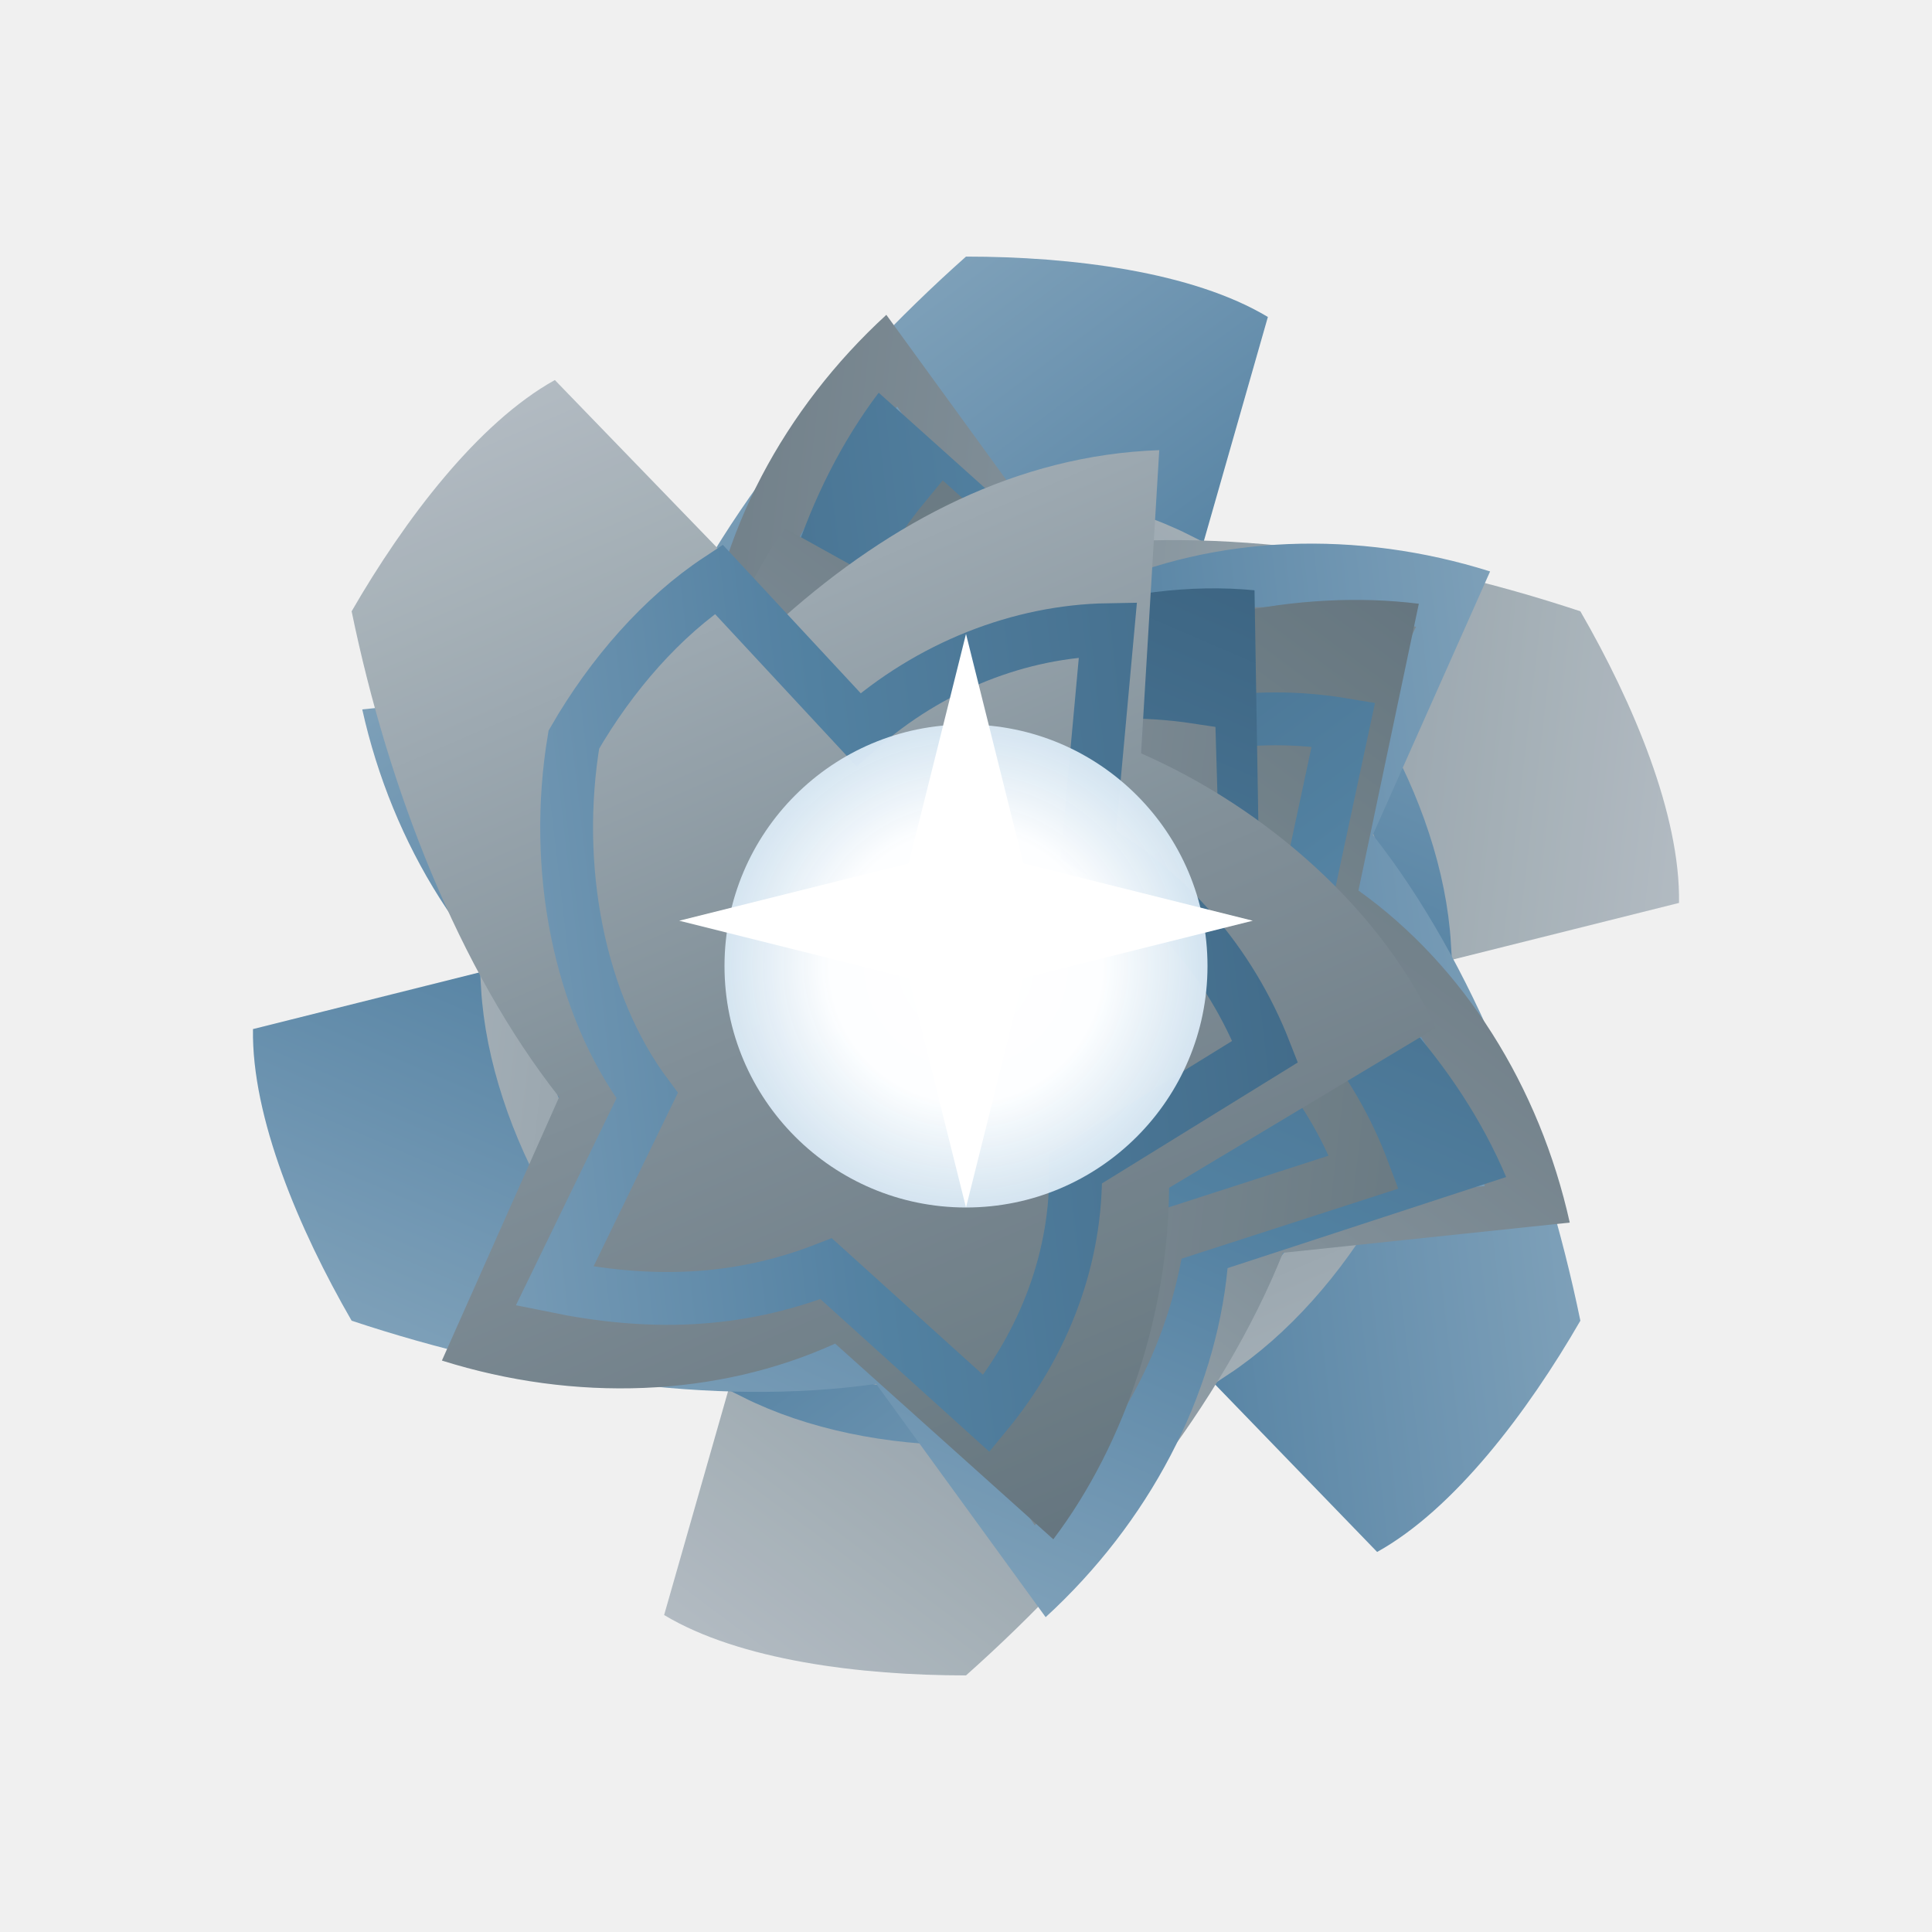
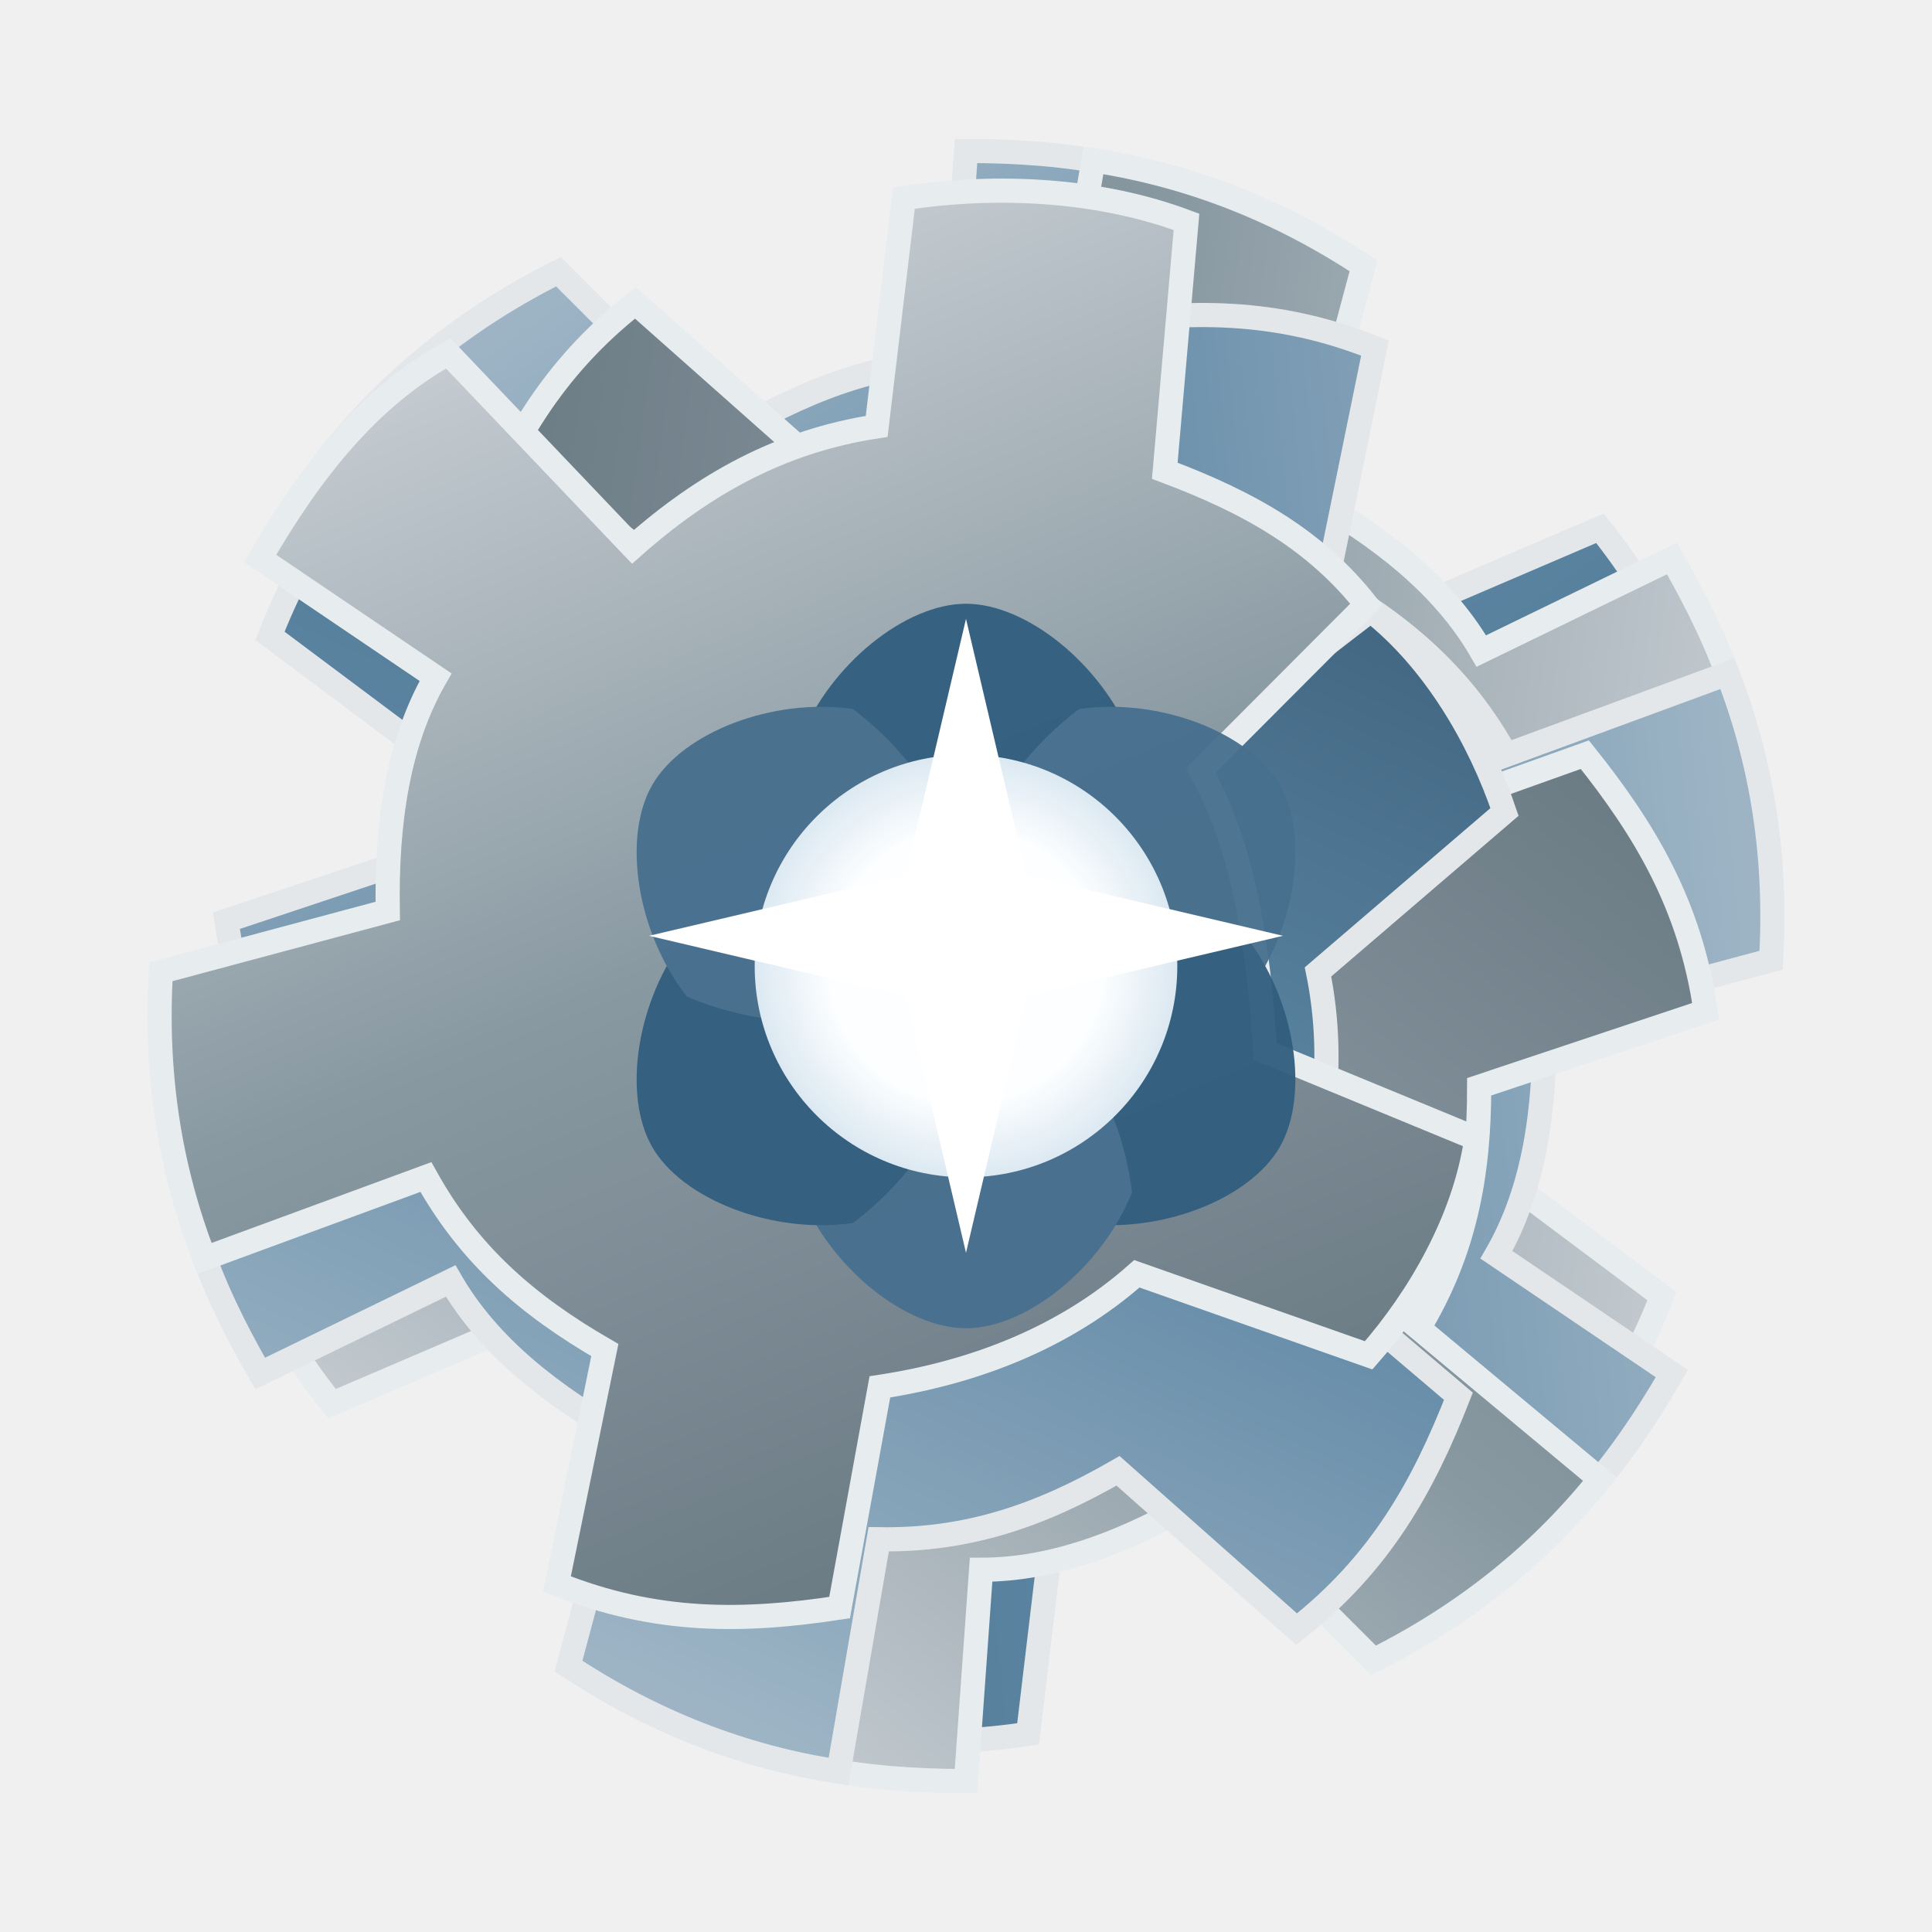
<svg xmlns="http://www.w3.org/2000/svg" viewBox="0 0 128 128" fill="none">
  <defs>
-     <linearGradient id="petalBlue" x1="30" y1="18" x2="100" y2="112" gradientUnits="userSpaceOnUse">
-       <stop stop-color="#97B3C8" />
-       <stop offset="0.42" stop-color="#4F7E9F" />
-       <stop offset="1" stop-color="#284D6A" />
+     <linearGradient id="ribbonBlue" x1="34" y1="18" x2="100" y2="110" gradientUnits="userSpaceOnUse">
+       <stop stop-color="#9FB5C6" />
+       <stop offset="0.45" stop-color="#5A84A2" />
+       <stop offset="1" stop-color="#294D69" />
    </linearGradient>
-     <linearGradient id="petalSteel" x1="96" y1="22" x2="32" y2="108" gradientUnits="userSpaceOnUse">
-       <stop stop-color="#B7C0C7" />
-       <stop offset="0.48" stop-color="#7E8D96" />
-       <stop offset="1" stop-color="#566771" />
+     <linearGradient id="ribbonSteel" x1="95" y1="22" x2="30" y2="106" gradientUnits="userSpaceOnUse">
+       <stop stop-color="#C6CDD2" />
+       <stop offset="0.42" stop-color="#8797A0" />
+       <stop offset="1" stop-color="#5C6C76" />
    </linearGradient>
-     <radialGradient id="coreGlow" cx="0" cy="0" r="1" gradientUnits="userSpaceOnUse" gradientTransform="translate(64 64) rotate(90) scale(25)">
+     <radialGradient id="coreGlow" cx="0" cy="0" r="1" gradientUnits="userSpaceOnUse" gradientTransform="translate(64 64) rotate(90) scale(24)">
      <stop stop-color="#FFFFFF" />
-       <stop offset="0.36" stop-color="#FDFEFF" />
-       <stop offset="0.64" stop-color="#D8E8F4" stop-opacity="0.96" />
-       <stop offset="1" stop-color="#325E7E" stop-opacity="0.2" />
+       <stop offset="0.38" stop-color="#FCFEFF" />
+       <stop offset="0.68" stop-color="#D5E5F1" stop-opacity="0.95" />
+       <stop offset="1" stop-color="#2F5C7D" stop-opacity="0.16" />
    </radialGradient>
-     <path id="petal" d="M64 17C71 17 79 18 84 21L78 42C87 45 95 50 100 58L82 67C83 76 81 86 76 93L58 83C51 87 42 89 34 88L38 69C31 64 26 56 24 47L43 45C47 35 55 25 64 17Z" />
-     <path id="petalInner" d="M64 34C69 34 74 35 78 37L74 50C80 52 85 56 88 61L75 67C75 73 73 79 69 84L56 77C51 80 45 81 39 80L42 66C37 62 34 57 32 51L46 50C49 43 56 37 64 34Z" />
+     <path id="outerRibbon" d="M64 10C71 10 77 11 82 14L77 31C83 33 88 36 92 41L106 35C110 40 113 46 114 52L99 59C100 65 100 70 98 75L83 71C80 76 75 80 69 84L71 99C66 101 60 101 55 100L52 84C46 82 41 78 37 73L23 78C19 73 16 68 15 61L30 56C30 50 31 45 34 40L22 30C26 25 31 21 37 18L48 29C53 26 58 24 63 24L64 10Z" />
+     <path id="innerPetal" d="M64 40C68 40 73 44 75 49C74 57 69 62 64 66C59 62 54 57 53 49C55 44 60 40 64 40Z" />
  </defs>
  <g opacity="0.98">
    <g transform="rotate(0 64 64)">
-       <use href="#petal" fill="url(#petalBlue)" />
-       <use href="#petalInner" fill="none" stroke="url(#petalSteel)" stroke-width="3.5" />
+       <use href="#outerRibbon" fill="url(#ribbonBlue)" />
+       <use href="#outerRibbon" fill="none" stroke="#E3E7EA" stroke-width="1.6" />
    </g>
    <g transform="rotate(60 64 64)">
-       <use href="#petal" fill="url(#petalSteel)" />
-       <use href="#petalInner" fill="none" stroke="url(#petalBlue)" stroke-width="3.5" />
+       <use href="#outerRibbon" fill="url(#ribbonSteel)" />
+       <use href="#outerRibbon" fill="none" stroke="#E7ECEF" stroke-width="1.6" />
    </g>
    <g transform="rotate(120 64 64)">
-       <use href="#petal" fill="url(#petalBlue)" />
-       <use href="#petalInner" fill="none" stroke="url(#petalSteel)" stroke-width="3.5" />
+       <use href="#outerRibbon" fill="url(#ribbonBlue)" />
+       <use href="#outerRibbon" fill="none" stroke="#E3E7EA" stroke-width="1.6" />
    </g>
    <g transform="rotate(180 64 64)">
-       <use href="#petal" fill="url(#petalSteel)" />
-       <use href="#petalInner" fill="none" stroke="url(#petalBlue)" stroke-width="3.5" />
+       <use href="#outerRibbon" fill="url(#ribbonSteel)" />
+       <use href="#outerRibbon" fill="none" stroke="#E7ECEF" stroke-width="1.6" />
    </g>
    <g transform="rotate(240 64 64)">
-       <use href="#petal" fill="url(#petalBlue)" />
-       <use href="#petalInner" fill="none" stroke="url(#petalSteel)" stroke-width="3.5" />
+       <use href="#outerRibbon" fill="url(#ribbonBlue)" />
+       <use href="#outerRibbon" fill="none" stroke="#E3E7EA" stroke-width="1.6" />
    </g>
    <g transform="rotate(300 64 64)">
-       <use href="#petal" fill="url(#petalSteel)" />
-       <use href="#petalInner" fill="none" stroke="url(#petalBlue)" stroke-width="3.5" />
+       <use href="#outerRibbon" fill="url(#ribbonSteel)" />
+       <use href="#outerRibbon" fill="none" stroke="#E7ECEF" stroke-width="1.6" />
    </g>
  </g>
-   <circle cx="64" cy="64" r="16" fill="url(#coreGlow)" />
+   <g opacity="0.95">
+     <g transform="rotate(0 64 64)">
+       <use href="#innerPetal" fill="#315D7E" />
+     </g>
+     <g transform="rotate(60 64 64)">
+       <use href="#innerPetal" fill="#466F8E" />
+     </g>
+     <g transform="rotate(120 64 64)">
+       <use href="#innerPetal" fill="#315D7E" />
+     </g>
+     <g transform="rotate(180 64 64)">
+       <use href="#innerPetal" fill="#466F8E" />
+     </g>
+     <g transform="rotate(240 64 64)">
+       <use href="#innerPetal" fill="#315D7E" />
+     </g>
+     <g transform="rotate(300 64 64)">
+       <use href="#innerPetal" fill="#466F8E" />
+     </g>
+   </g>
+   <circle cx="64" cy="64" r="14" fill="url(#coreGlow)" />
  <g fill="#FFFFFF">
-     <path d="M64 42l3.8 15.2L83 61l-15.2 3.8L64 80l-3.8-15.2L45 61l15.2-3.8L64 42Z" />
+     <path d="M64 41l4 17 17 4-17 4-4 17-4-17-17-4 17-4 4-17Z" />
  </g>
</svg>
